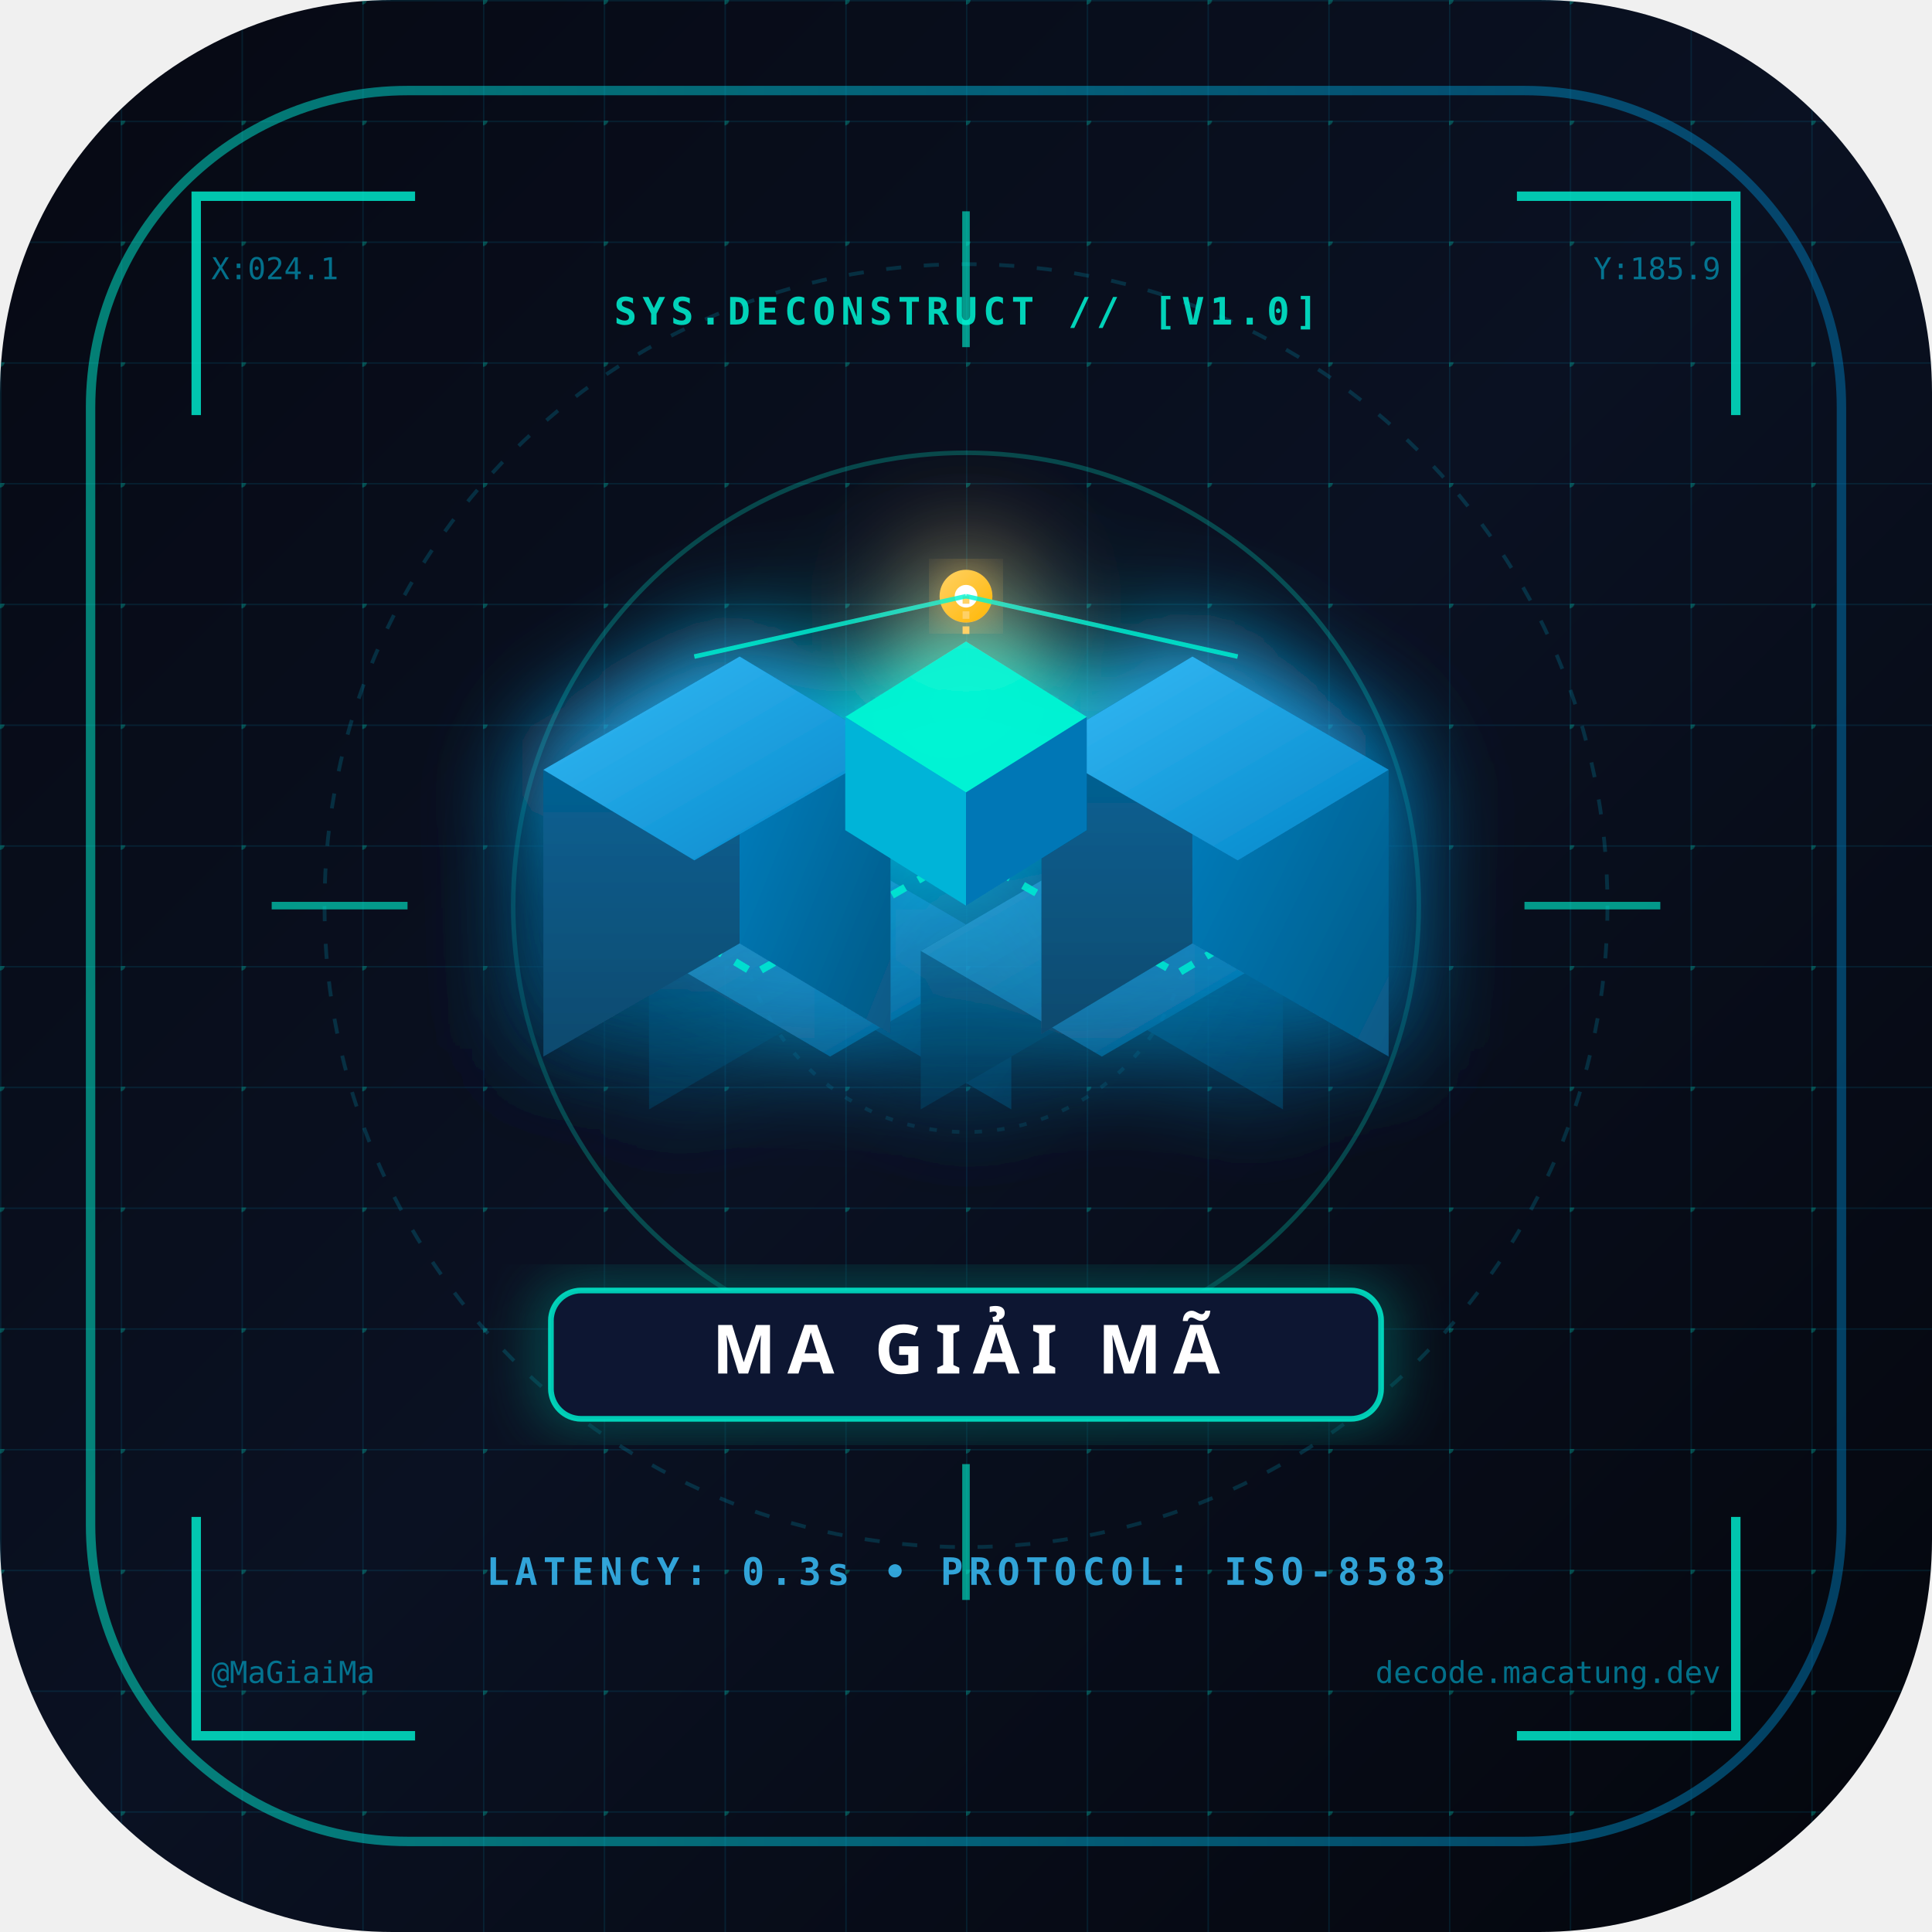
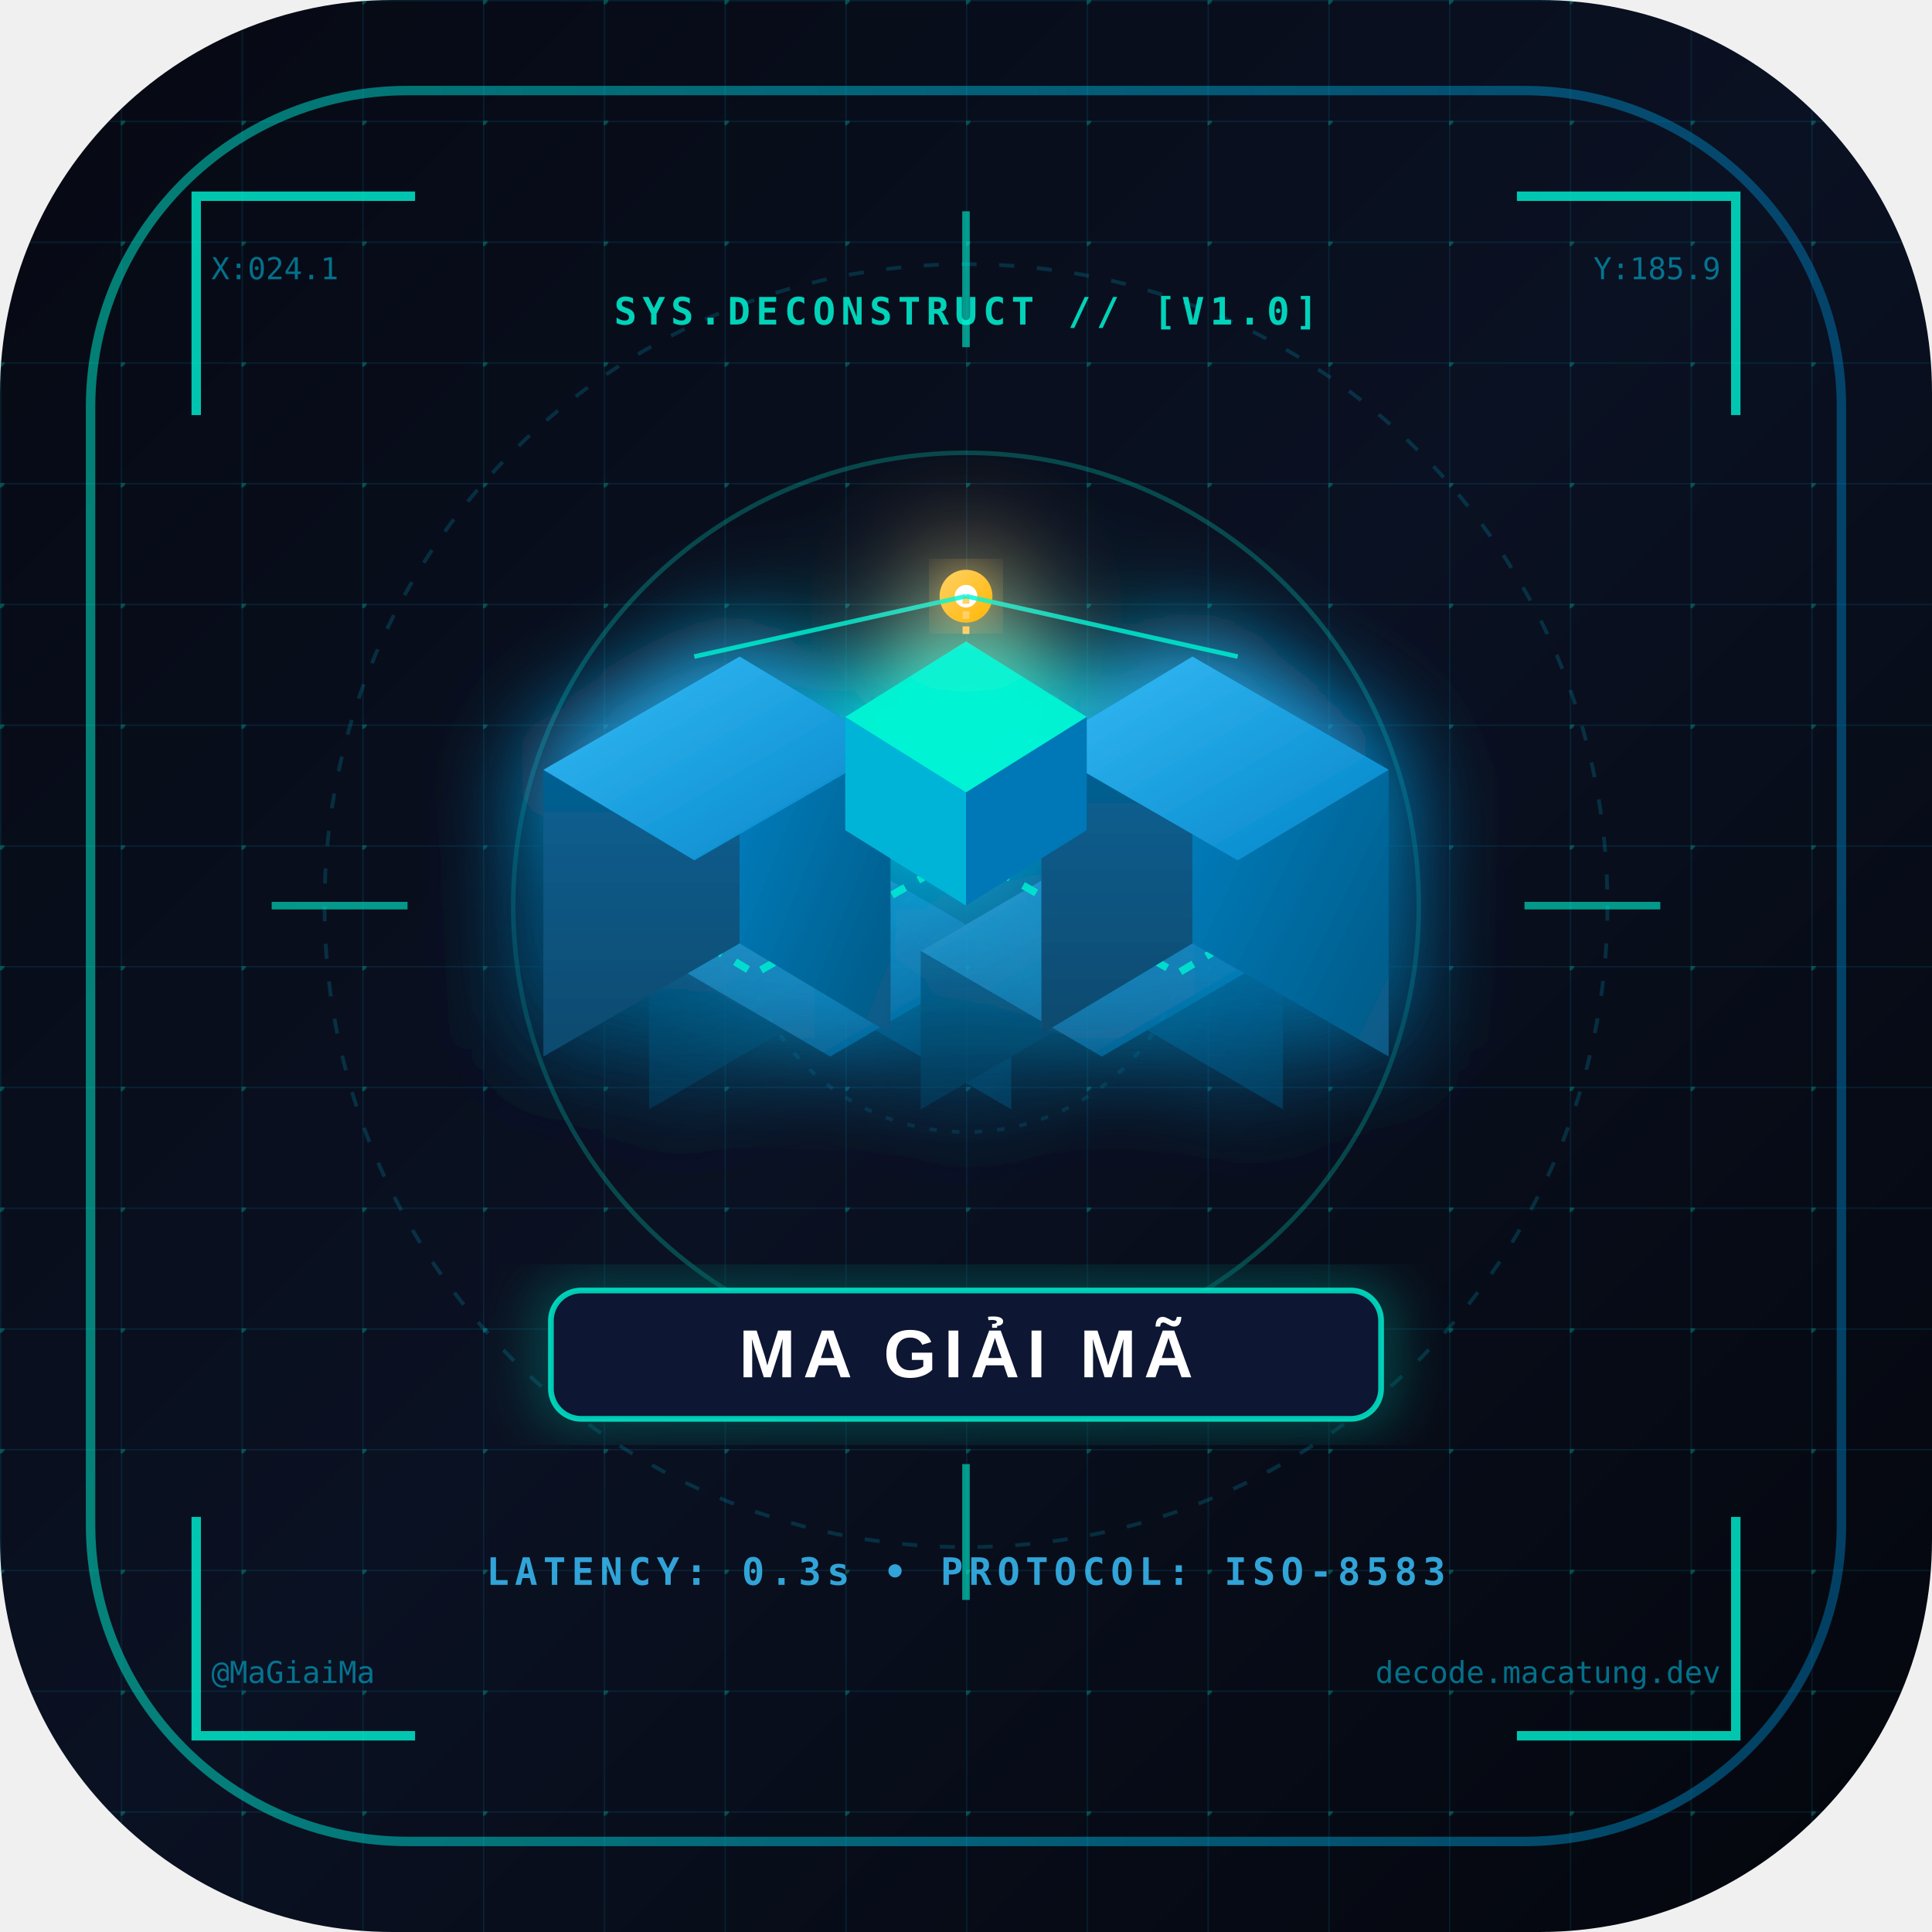
<svg xmlns="http://www.w3.org/2000/svg" viewBox="0 0 512 512" width="512" height="512">
  <defs>
    <linearGradient id="bgGrad" x1="0%" y1="0%" x2="100%" y2="100%">
      <stop offset="0%" stop-color="#060913" />
      <stop offset="50%" stop-color="#0a1122" />
      <stop offset="100%" stop-color="#04060c" />
    </linearGradient>
    <linearGradient id="cyanNeon" x1="0%" y1="0%" x2="100%" y2="0%">
      <stop offset="0%" stop-color="#00f5d4" />
      <stop offset="50%" stop-color="#00b4d8" />
      <stop offset="100%" stop-color="#0077b6" />
    </linearGradient>
    <linearGradient id="laserGrad" x1="0%" y1="0%" x2="0%" y2="100%">
      <stop offset="0%" stop-color="#00f5d4" stop-opacity="0.9" />
      <stop offset="100%" stop-color="#0077b6" stop-opacity="0.2" />
    </linearGradient>
    <linearGradient id="accentAmber" x1="0%" y1="0%" x2="100%" y2="100%">
      <stop offset="0%" stop-color="#ffd166" />
      <stop offset="100%" stop-color="#ffb703" />
    </linearGradient>
    <linearGradient id="isoTop" x1="0%" y1="0%" x2="100%" y2="100%">
      <stop offset="0%" stop-color="#38bdf8" />
      <stop offset="100%" stop-color="#0284c7" />
    </linearGradient>
    <linearGradient id="isoLeft" x1="0%" y1="0%" x2="0%" y2="100%">
      <stop offset="0%" stop-color="#0369a1" />
      <stop offset="100%" stop-color="#0c4a6e" />
    </linearGradient>
    <linearGradient id="isoRight" x1="0%" y1="0%" x2="100%" y2="100%">
      <stop offset="0%" stop-color="#0284c7" />
      <stop offset="100%" stop-color="#075985" />
    </linearGradient>
    <filter id="glowCyan" x="-20%" y="-20%" width="140%" height="140%">
      <feGaussianBlur stdDeviation="8" result="blur" />
      <feComposite in="SourceGraphic" in2="blur" operator="over" />
    </filter>
    <filter id="laserGlow" x="-30%" y="-30%" width="160%" height="160%">
      <feGaussianBlur stdDeviation="14" result="blur1" />
      <feGaussianBlur stdDeviation="6" result="blur2" />
      <feMerge>
        <feMergeNode in="blur1" />
        <feMergeNode in="blur2" />
        <feMergeNode in="SourceGraphic" />
      </feMerge>
    </filter>
    <pattern id="cadGrid" width="32" height="32" patternUnits="userSpaceOnUse">
      <path d="M 32 0 L 0 0 0 32" fill="none" stroke="#00b4d8" stroke-width="0.75" stroke-opacity="0.12" />
      <circle cx="0" cy="0" r="1.2" fill="#00f5d4" fill-opacity="0.25" />
    </pattern>
  </defs>
  <rect width="512" height="512" rx="104" fill="url(#bgGrad)" />
  <rect width="512" height="512" rx="104" fill="url(#cadGrid)" />
  <circle cx="256" cy="240" r="170" fill="none" stroke="#00b4d8" stroke-width="1" stroke-opacity="0.2" stroke-dasharray="4 6" />
  <circle cx="256" cy="240" r="120" fill="none" stroke="#00f5d4" stroke-width="1.2" stroke-opacity="0.25" />
  <circle cx="256" cy="240" r="60" fill="none" stroke="#00b4d8" stroke-width="1" stroke-opacity="0.15" stroke-dasharray="2 4" />
  <line x1="256" y1="56" x2="256" y2="92" stroke="#00f5d4" stroke-width="2" stroke-opacity="0.6" />
  <line x1="256" y1="388" x2="256" y2="424" stroke="#00f5d4" stroke-width="2" stroke-opacity="0.6" />
  <line x1="72" y1="240" x2="108" y2="240" stroke="#00f5d4" stroke-width="2" stroke-opacity="0.6" />
  <line x1="404" y1="240" x2="440" y2="240" stroke="#00f5d4" stroke-width="2" stroke-opacity="0.6" />
  <path d="M 52 110 L 52 52 L 110 52" fill="none" stroke="#00f5d4" stroke-width="2.5" stroke-opacity="0.8" />
  <path d="M 460 110 L 460 52 L 402 52" fill="none" stroke="#00f5d4" stroke-width="2.5" stroke-opacity="0.8" />
  <path d="M 52 402 L 52 460 L 110 460" fill="none" stroke="#00f5d4" stroke-width="2.5" stroke-opacity="0.8" />
  <path d="M 460 402 L 460 460 L 402 460" fill="none" stroke="#00f5d4" stroke-width="2.5" stroke-opacity="0.8" />
  <rect x="24" y="24" width="464" height="464" rx="84" fill="none" stroke="url(#cyanNeon)" stroke-width="2.5" stroke-opacity="0.5" />
  <g transform="translate(0, -6)" filter="url(#laserGlow)">
    <g transform="translate(0, 48)" opacity="0.45">
      <polygon points="172,210 220,182 220,224 172,252" fill="url(#isoLeft)" />
      <polygon points="220,182 268,210 268,252 220,224" fill="url(#isoRight)" />
      <polygon points="172,210 220,182 268,210 220,238" fill="url(#isoTop)" />
      <polygon points="244,210 292,182 292,224 244,252" fill="url(#isoLeft)" />
      <polygon points="292,182 340,210 340,252 292,224" fill="url(#isoRight)" />
      <polygon points="244,210 292,182 340,210 292,238" fill="url(#isoTop)" />
    </g>
    <g transform="translate(0, 24)" opacity="0.75">
      <path d="M 160 216 L 216 184 L 256 208 L 296 184 L 352 216 L 312 240 L 256 208 L 200 240 Z" fill="none" stroke="#00f5d4" stroke-width="2" stroke-dasharray="4 4" />
      <circle cx="216" cy="184" r="4" fill="#00f5d4" />
      <circle cx="256" cy="208" r="4" fill="#ffd166" />
      <circle cx="296" cy="184" r="4" fill="#00f5d4" />
    </g>
    <polygon points="144,210 196,180 196,256 144,286" fill="url(#isoLeft)" />
    <polygon points="196,180 236,204 236,280 196,256" fill="url(#isoRight)" />
    <polygon points="144,210 196,180 236,204 184,234" fill="url(#isoTop)" />
    <polygon points="276,204 316,180 316,256 276,280" fill="url(#isoLeft)" />
    <polygon points="316,180 368,210 368,286 316,256" fill="url(#isoRight)" />
    <polygon points="276,204 316,180 368,210 328,234" fill="url(#isoTop)" />
    <polygon points="224,196 256,176 288,196 256,216" fill="#00f5d4" opacity="0.95" />
    <polygon points="224,196 256,216 256,246 224,226" fill="#00b4d8" />
    <polygon points="256,216 288,196 288,226 256,246" fill="#0077b6" />
    <circle cx="256" cy="164" r="7" fill="url(#accentAmber)" filter="url(#glowCyan)" />
    <circle cx="256" cy="164" r="3" fill="#ffffff" />
    <line x1="256" y1="164" x2="256" y2="176" stroke="#ffd166" stroke-width="1.8" stroke-dasharray="2 2" />
    <line x1="184" y1="180" x2="256" y2="164" stroke="#00f5d4" stroke-width="1.2" stroke-opacity="0.8" />
    <line x1="328" y1="180" x2="256" y2="164" stroke="#00f5d4" stroke-width="1.2" stroke-opacity="0.8" />
  </g>
  <g font-family="'JetBrains Mono', 'Fira Code', monospace" font-size="10" font-weight="600" fill="#00f5d4" opacity="0.85" letter-spacing="1.5">
    <text x="256" y="86" text-anchor="middle">SYS.DECONSTRUCT // [V1.0]</text>
    <text x="256" y="420" text-anchor="middle" fill="#38bdf8">LATENCY: 0.3s • PROTOCOL: ISO-8583</text>
  </g>
  <g transform="translate(256, 360)">
    <rect x="-110" y="-18" width="220" height="34" rx="8" fill="#0c1930" stroke="#00f5d4" stroke-width="1.5" stroke-opacity="0.8" filter="url(#glowCyan)" />
-     <text x="0" y="4" font-family="'Space Grotesk', 'Syne', sans-serif" font-size="18" font-weight="800" fill="#ffffff" text-anchor="middle" letter-spacing="3">
+     <text x="0" y="5" font-family="'Be Vietnam Pro', 'Plus Jakarta Sans', 'Segoe UI', Arial, sans-serif" font-size="18" font-weight="900" fill="#ffffff" text-anchor="middle" letter-spacing="2">
      MA GIẢI MÃ
    </text>
  </g>
  <text x="56" y="74" font-family="'JetBrains Mono', monospace" font-size="8" fill="#00b4d8" opacity="0.6">X:024.1</text>
  <text x="456" y="74" font-family="'JetBrains Mono', monospace" font-size="8" fill="#00b4d8" opacity="0.6" text-anchor="end">Y:185.9</text>
  <text x="56" y="446" font-family="'JetBrains Mono', monospace" font-size="8" fill="#00b4d8" opacity="0.6">@MaGiaiMa</text>
  <text x="456" y="446" font-family="'JetBrains Mono', monospace" font-size="8" fill="#00b4d8" opacity="0.6" text-anchor="end">decode.macatung.dev</text>
</svg>
